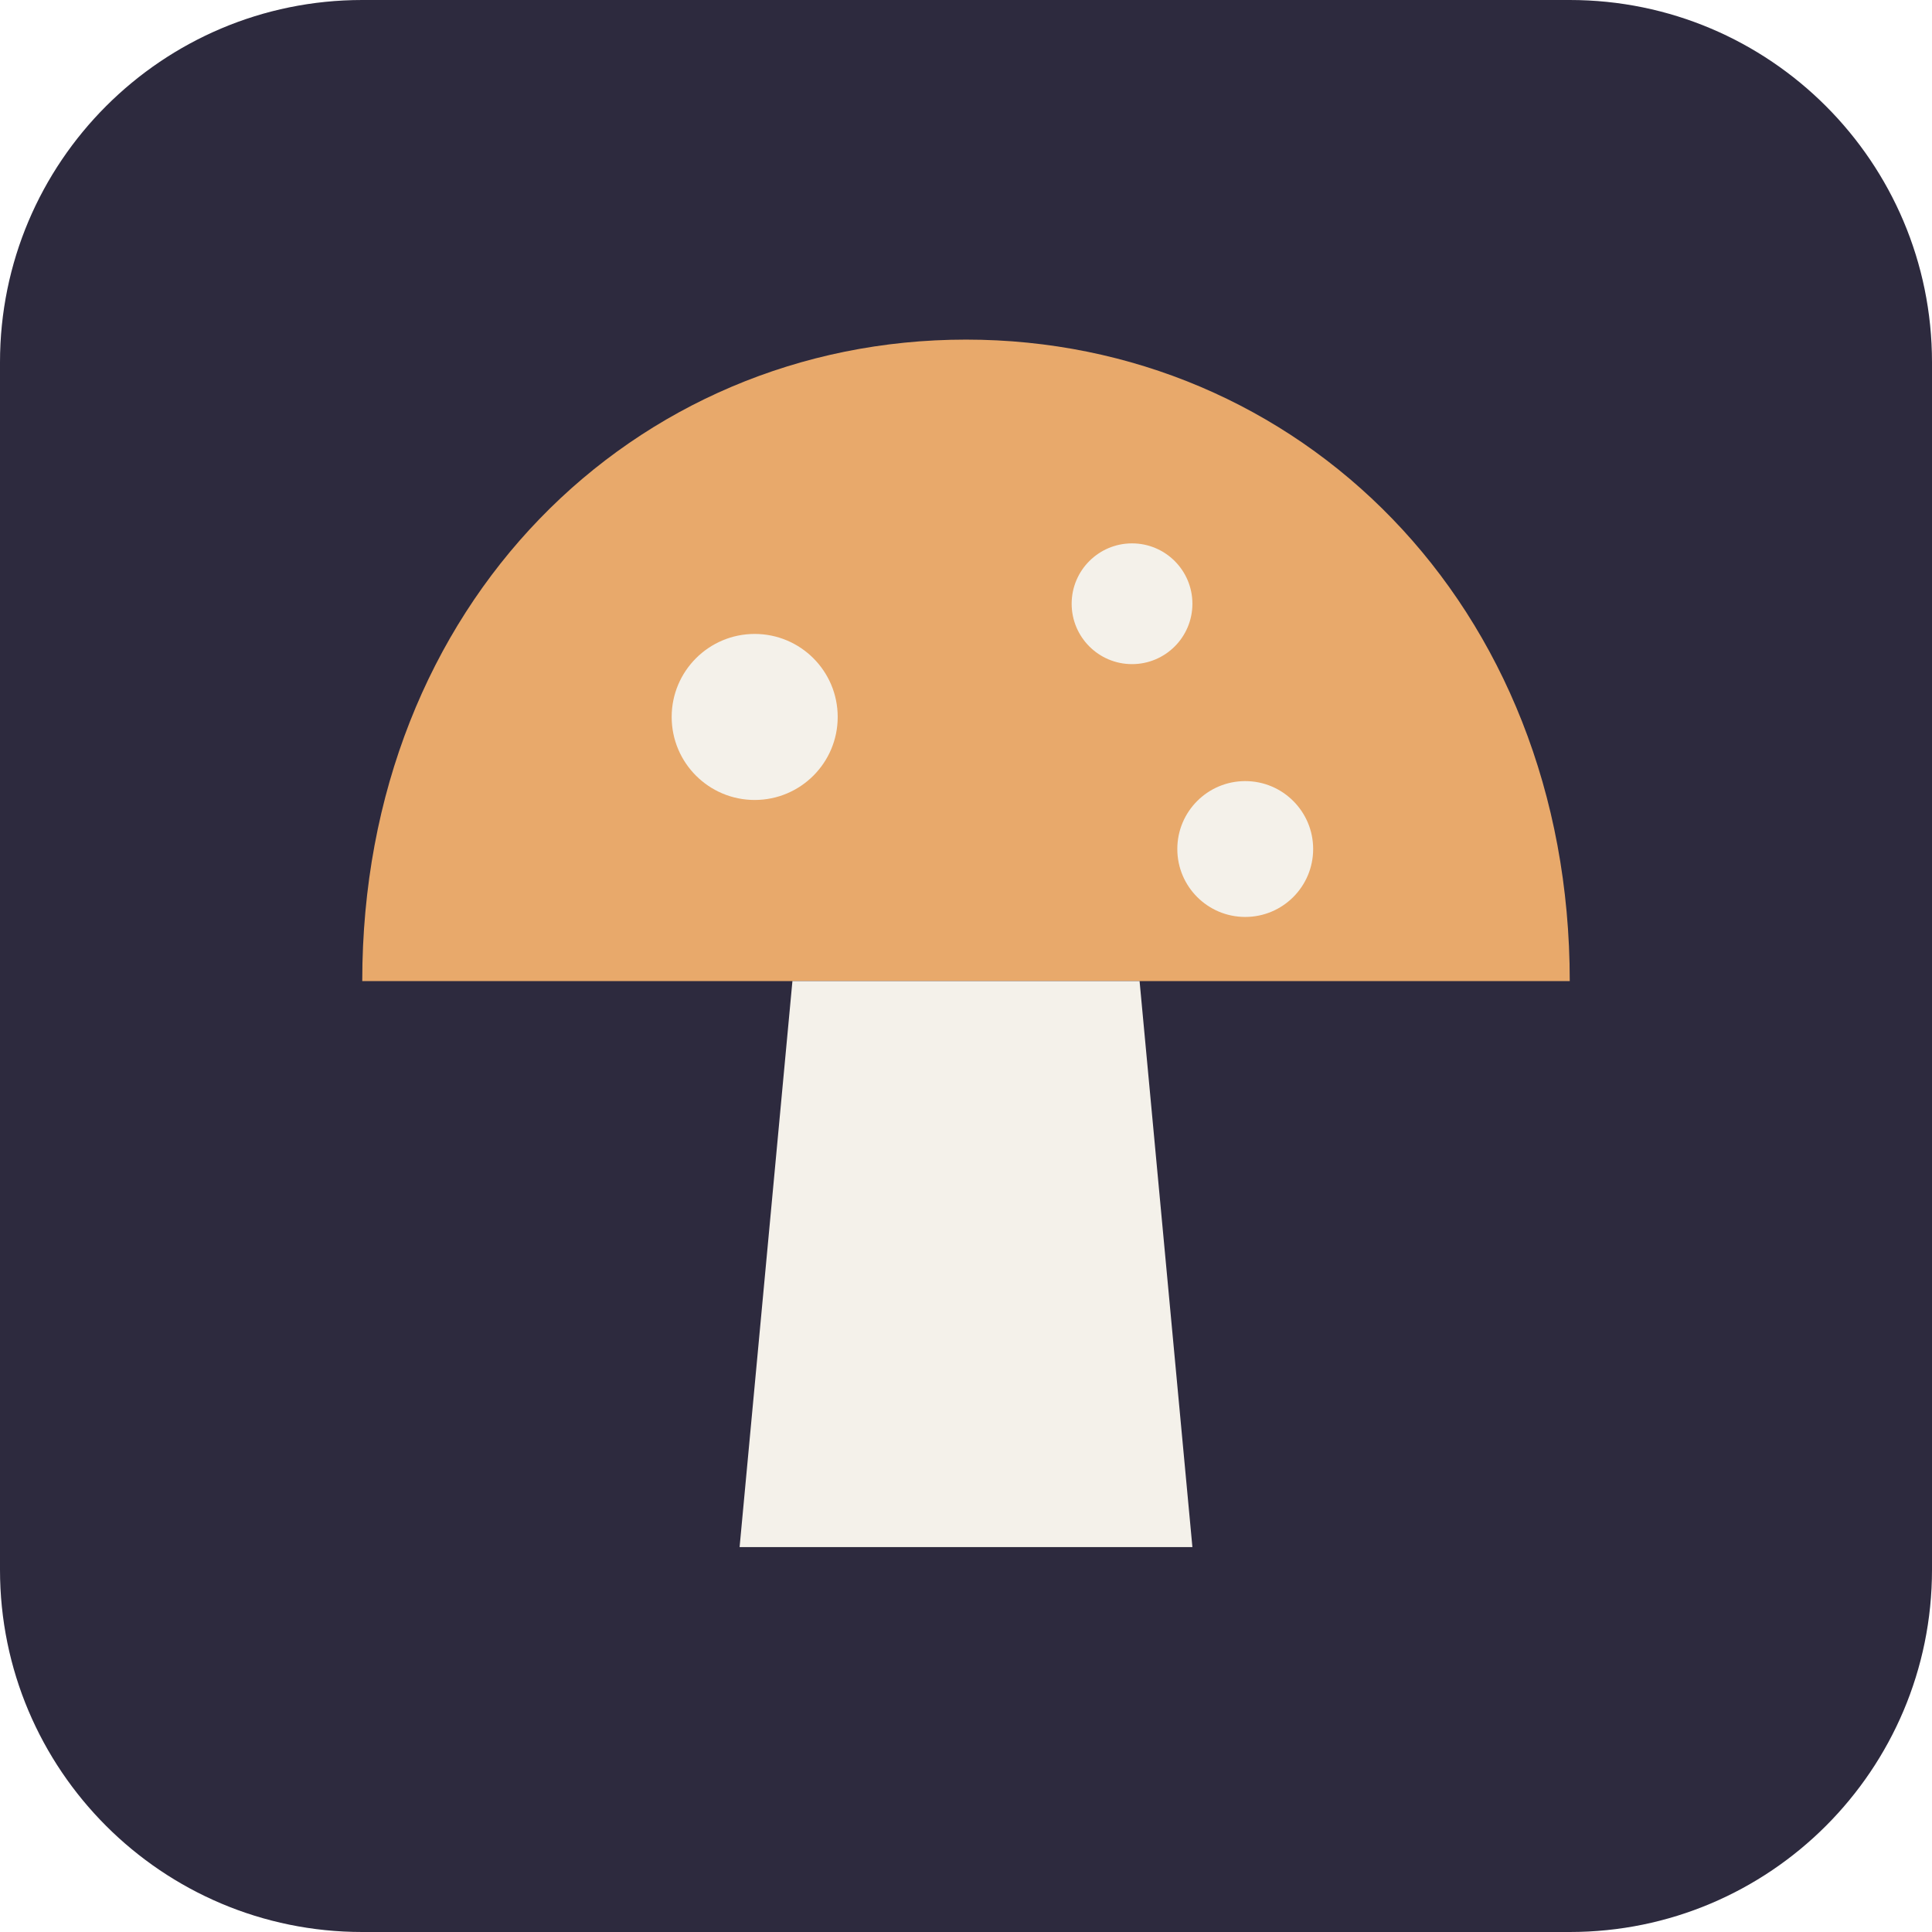
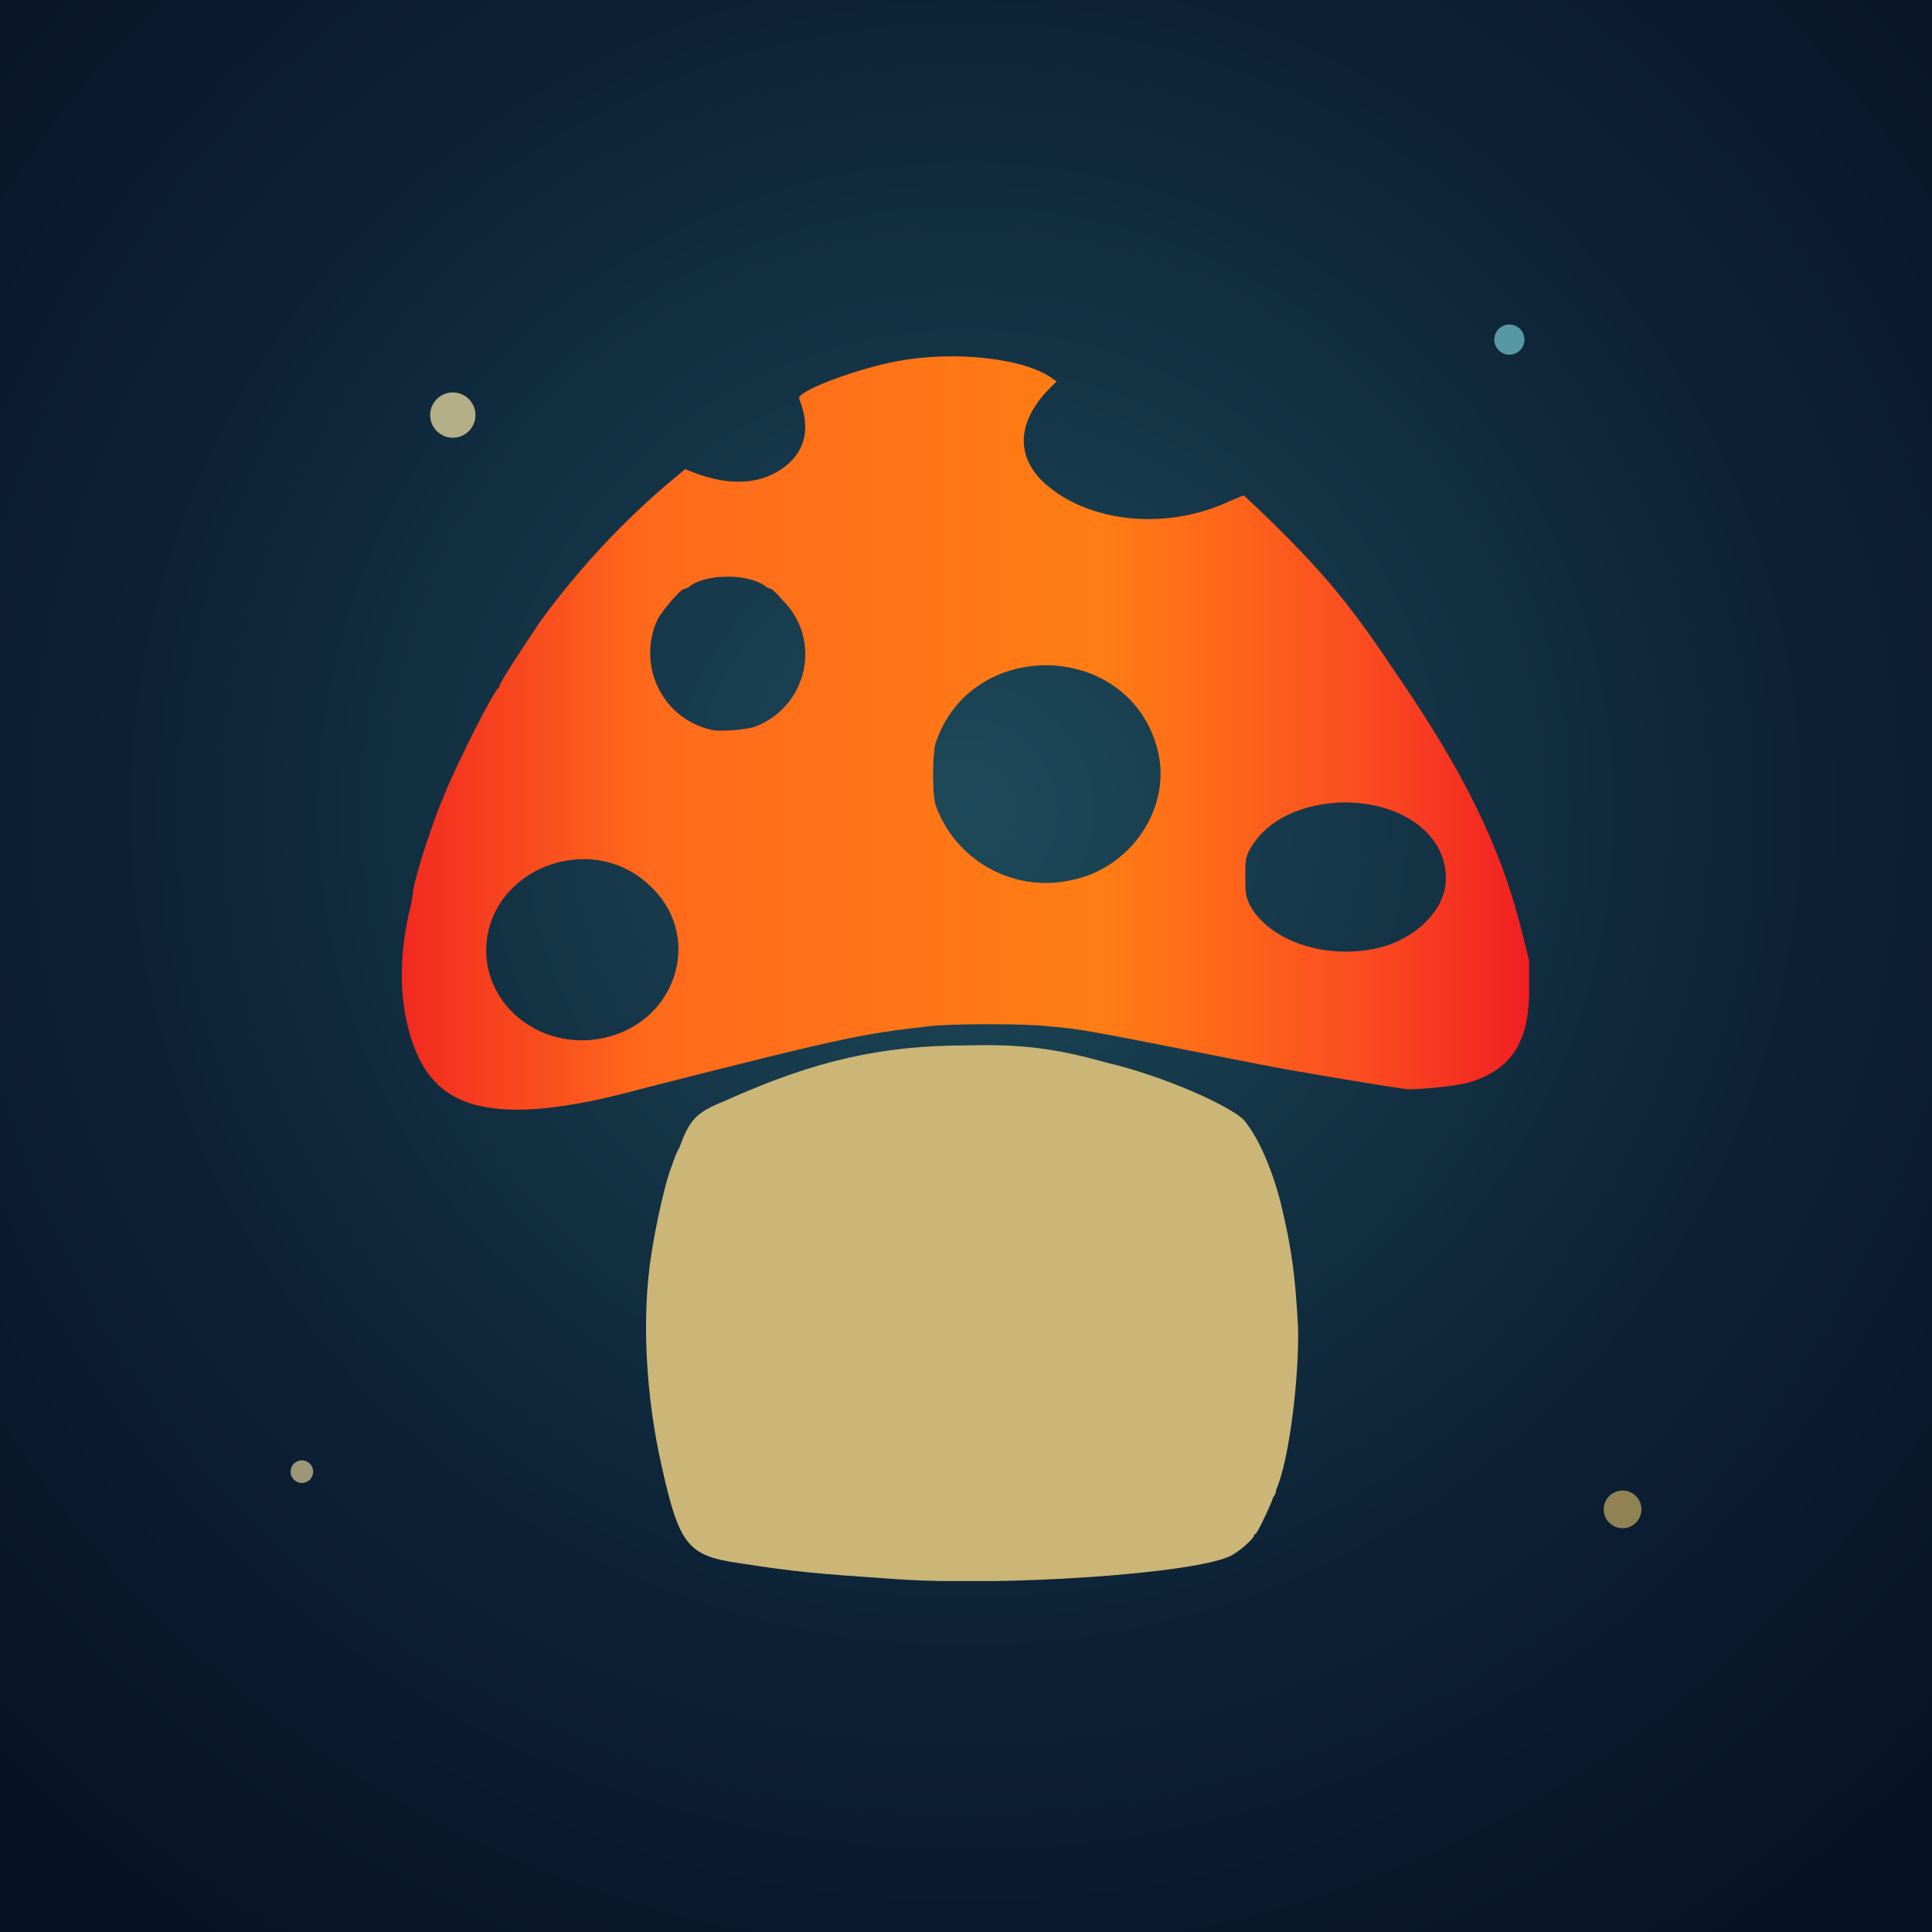
<svg xmlns="http://www.w3.org/2000/svg" viewBox="0 0 512 512">
-   <rect width="512" height="512" rx="96" fill="#2d2a3e" />
-   <path d="M96 260c0-100 72-170 160-170s160 70 160 170z" fill="#e8a96b" />
-   <circle cx="200" cy="190" r="22" fill="#f4f1ea" />
-   <circle cx="300" cy="160" r="16" fill="#f4f1ea" />
-   <circle cx="330" cy="225" r="18" fill="#f4f1ea" />
-   <path d="M210 260h92l14 150h-120z" fill="#f4f1ea" />
+   <defs>
+     <radialGradient id="bg" cx=".5" cy=".42" r=".7">
+       <stop offset="0" stop-color="#1d4a5a" />
+       <stop offset=".6" stop-color="#0d2236" />
+       <stop offset="1" stop-color="#081226" />
+     </radialGradient>
+   </defs>
+   <rect width="512" height="512" fill="url(#bg)" />
+   <circle cx="120" cy="110" r="6" fill="#fbe7a6" opacity=".7" />
+   <circle cx="400" cy="90" r="4" fill="#78c8d2" opacity=".7" />
+   <circle cx="430" cy="400" r="5" fill="#e9c46a" opacity=".6" />
+   <circle cx="80" cy="390" r="3" fill="#fbe7a6" opacity=".6" />
+   <svg x="106" y="94" width="300" height="325" viewBox="0 0 774 838">
+     <defs>
+       <linearGradient id="cap" x1="0" x2="1">
+         <stop offset="0" stop-color="#f22a20" />
+         <stop offset=".22" stop-color="#ff6a1c" />
+         <stop offset=".62" stop-color="#ff7d14" />
+         <stop offset=".85" stop-color="#fb4d20" />
+         <stop offset="1" stop-color="#f21f22" />
+       </linearGradient>
+     </defs>
+     <path fill="url(#cap)" fill-rule="evenodd" d="M64 515C30 511 12 492 4 453C-0 432 0 410 6 382C8 375 9 367 9 366C11 354 22 320 31 299C40 277 64 230 67 228C68 227 68 227 68 227C66 227 84 200 96 182C123 145 155 111 189 83L195 78L200 80C228 91 251 88 267 73C278 62 280 48 273 30C270 25 313 9 341 4C379 -3 427 2 446 16L449 18L443 24C423 45 421 67 438 85C467 114 522 121 567 100C572 98 576 96 577 96C577 96 589 107 602 120C635 153 652 174 682 219C728 286 752 336 766 390L772 414L772 430C773 468 761 488 732 497C722 500 699 502 689 502C680 501 613 490 588 485C471 462 468 461 444 459C429 457 376 457 361 459C317 464 305 466 164 502C120 514 87 518 64 515ZM143 466C191 453 207 395 170 362C130 325 62 351 59 404C57 446 99 478 143 466ZM666 406C692 401 714 381 715 360C717 328 684 304 641 306C612 308 590 320 580 340C578 345 578 346 578 357C578 368 578 369 581 376C594 400 631 413 666 406ZM459 359C500 351 528 309 518 270C499 195 390 192 366 266C364 275 364 299 366 307C379 345 419 368 459 359ZM243 254C279 240 289 194 261 167C258 163 254 160 254 160C253 160 252 159 251 159C240 149 208 149 197 159C196 159 195 160 194 160C192 160 179 175 176 181C162 212 179 248 212 256C217 258 238 256 243 254Z" />
+     <path fill="#cbb677" d="M340 837C282 833 271 832 232 826C197 821 191 814 179 760C168 712 165 657 172 614C175 594 182 563 186 554C187 551 189 545 191 542C198 523 202 518 222 510C284 482 330 472 388 472C425 471 448 474 484 484C522 493 567 513 577 523C587 535 596 556 602 579C610 612 612 629 614 664C615 698 608 756 599 776C599 778 598 780 597 781C596 785 586 806 585 806C584 806 584 807 584 807C584 809 574 818 568 821C544 833 416 842 340 837Z" />
+   </svg>
</svg>
